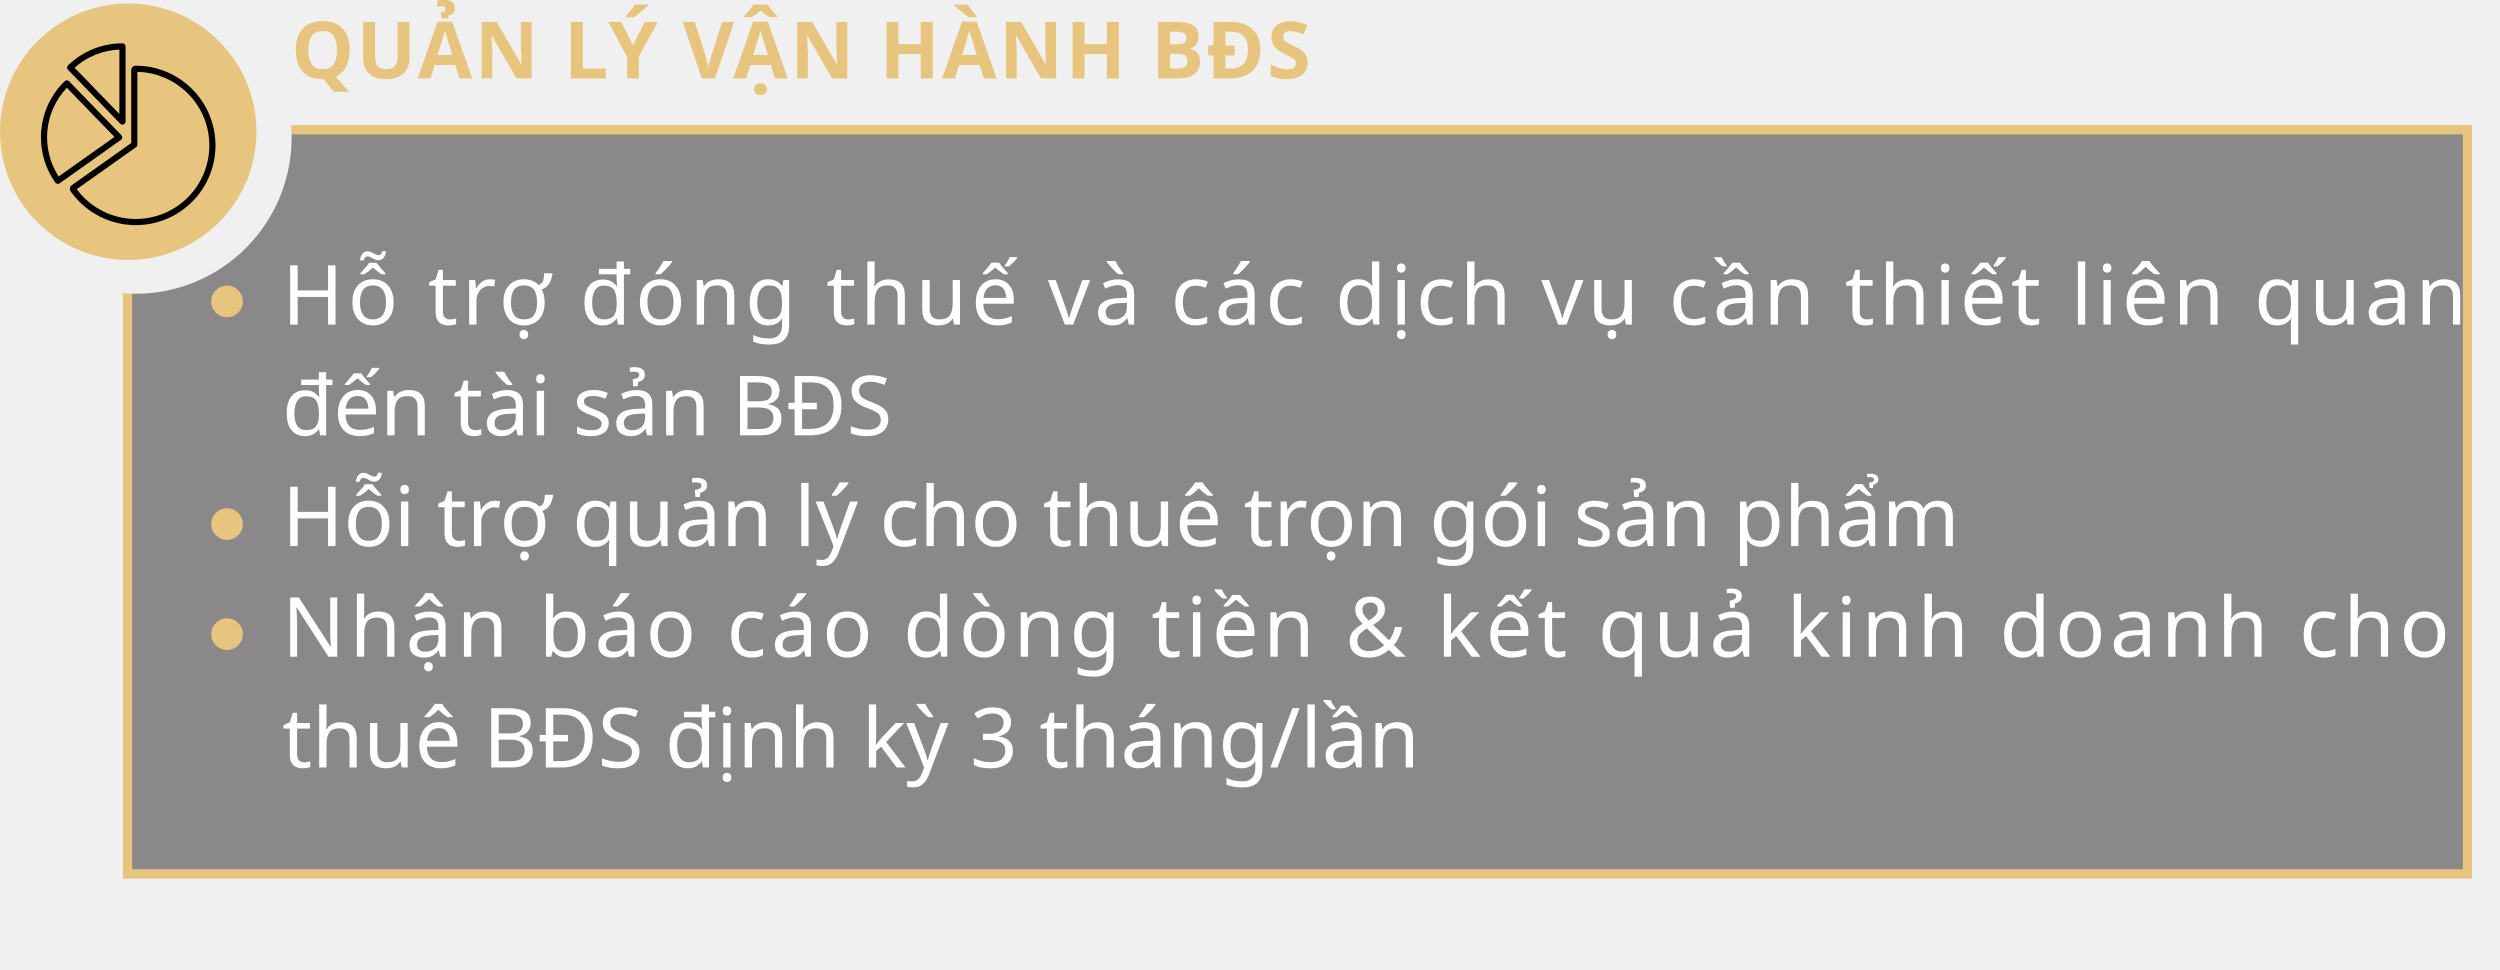
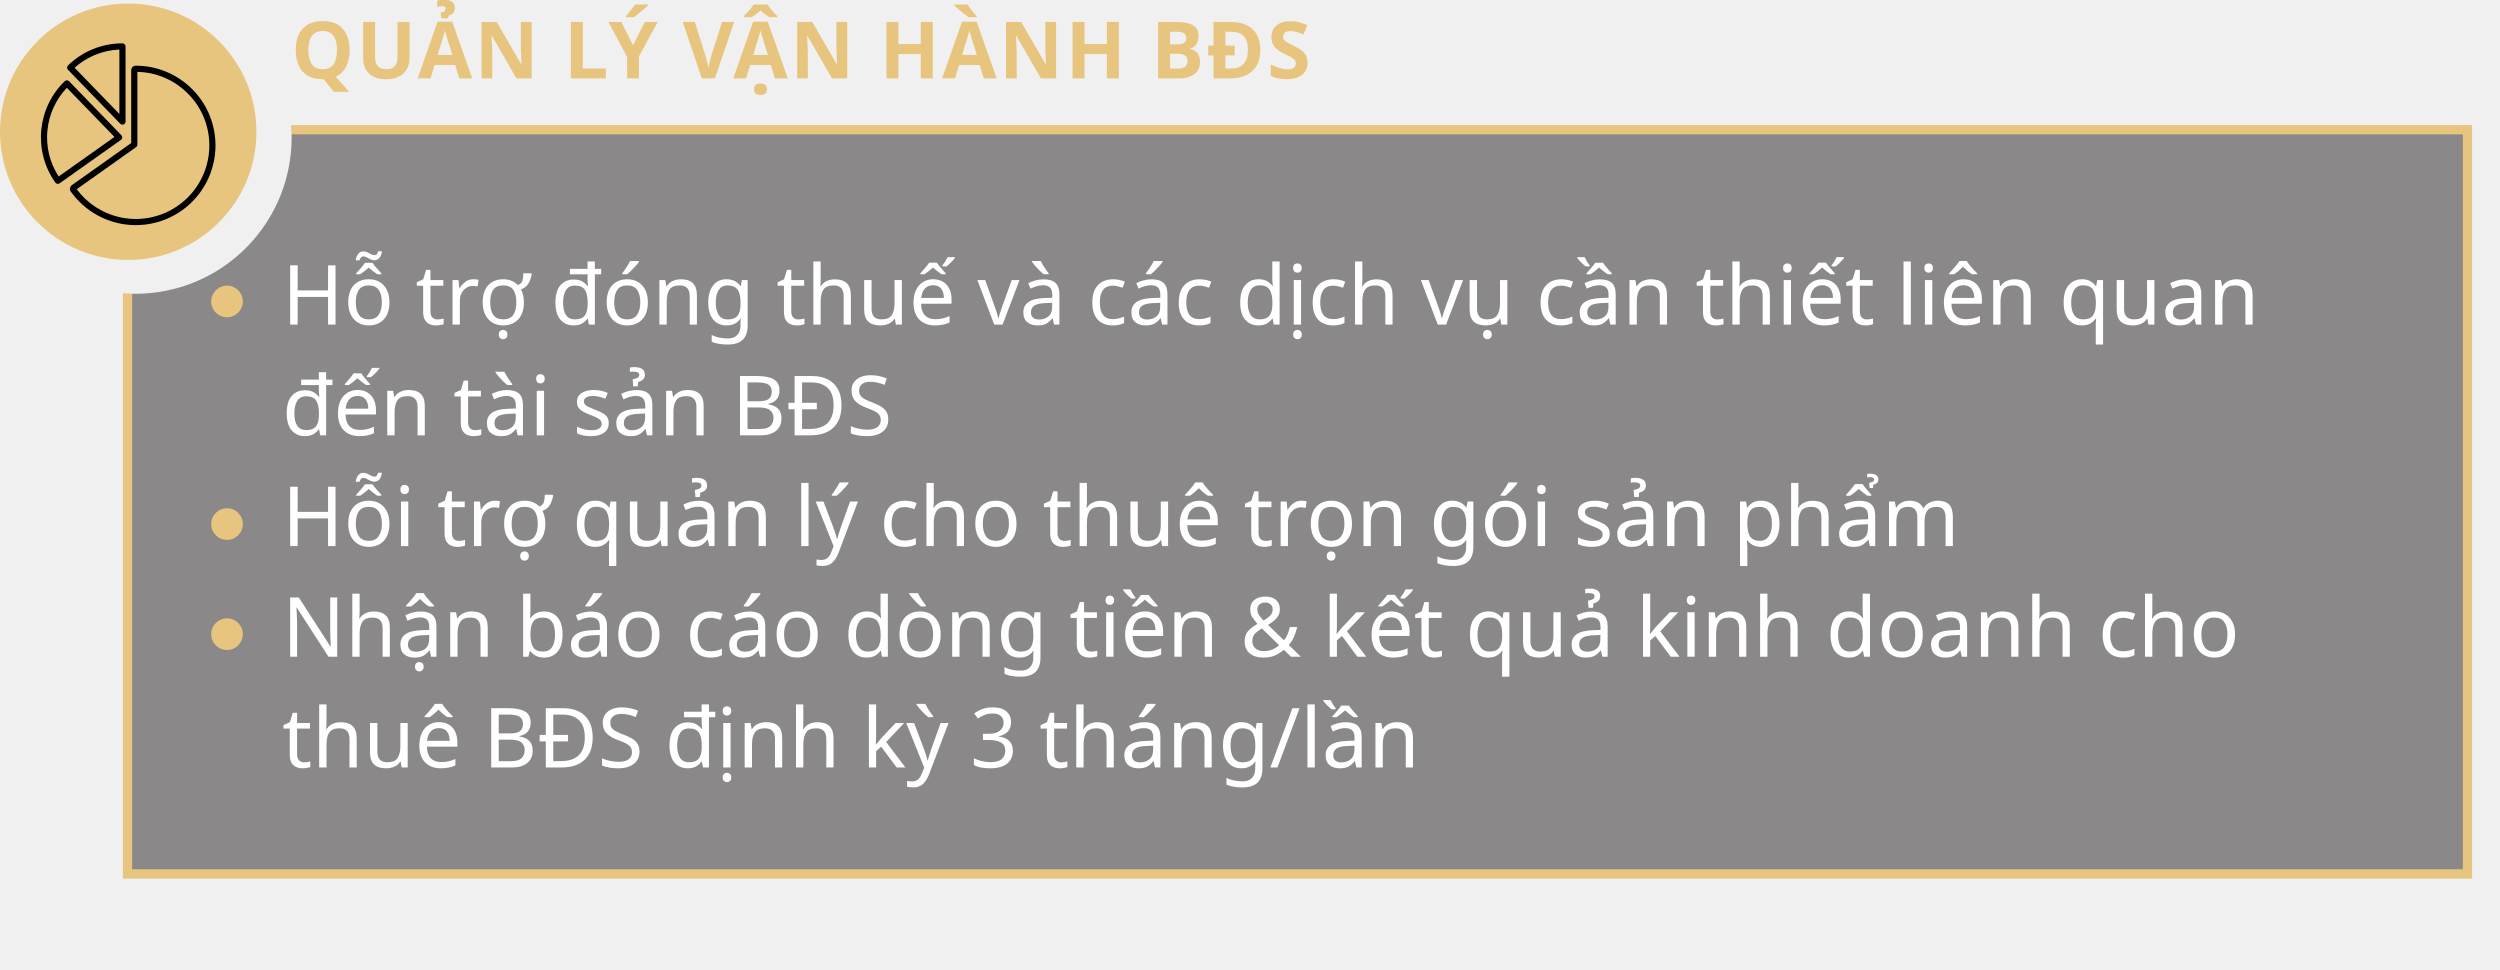
<svg xmlns="http://www.w3.org/2000/svg" width="1083.805" height="420.463" viewBox="0 0 1083.805 420.463">
  <style>
        @font-face {
        font-family: 'Mulish-SemiBold';
        src: url("/fonts/Mulish-SemiBold.ttf");
        }
- 
-         text {
-         font-family: 'Mulish-SemiBold', sans-serif;
+         @font-face {
+         font-family: 'Mulish-ExtraBold';
+         src: url("/fonts/Mulish-ExtraBold.ttf");
+         }
+         .text2 {
+         font-family: Mulish-SemiBold, Mulish;
        }
    </style>
  <defs>
    <clipPath id="clip-path">
      <path id="Path_26" data-name="Path 26" d="M172.849,1493.825a67.721,67.721,0,0,1-77.673,86.464q.48,147.18.961,294.359l1035.574-1.532q.766-189.646,1.532-379.291Z" fill="none" />
    </clipPath>
  </defs>
  <g id="Group_38" data-name="Group 38" transform="translate(-49.438 -1454.185)">
    <g id="Group_37" data-name="Group 37">
      <g id="Group_33" data-name="Group 33">
        <path id="Path_22" data-name="Path 22" d="M160.607,1511.3a55.584,55.584,0,1,1-55.584-55.584,55.583,55.583,0,0,1,55.584,55.584" fill="#e7c57e" />
        <path id="Path_23" data-name="Path 23" d="M103.034,1508.129a1.333,1.333,0,0,0,.833-1.235V1474.31a1.336,1.336,0,0,0-1.333-1.333,33.763,33.763,0,0,0-23.6,9.56,1.363,1.363,0,0,0-.406.937,1.346,1.346,0,0,0,.379.951l22.662,23.4a1.343,1.343,0,0,0,.961.406,1.305,1.305,0,0,0,.5-.1m-1.836-4.53-19.425-20.054a31.073,31.073,0,0,1,19.425-7.872Z" />
        <path id="Path_24" data-name="Path 24" d="M102.426,1513.861a1.331,1.331,0,0,0-.369-1.052l-22.665-23.4a1.336,1.336,0,0,0-.937-.406,1.367,1.367,0,0,0-.951.375,33.879,33.879,0,0,0-4.073,43.961,1.339,1.339,0,0,0,1.861.318l26.576-18.836a1.319,1.319,0,0,0,.558-.964M74.859,1530.7a31.22,31.22,0,0,1,3.562-38.451l20.636,21.3Z" />
        <path id="Path_25" data-name="Path 25" d="M142.555,1512.681c-.075-.555-.159-1.1-.257-1.648a34.137,34.137,0,0,0-.819-3.464c-.139-.49-.294-.971-.457-1.451-.355-1.035-.761-2.07-1.214-3.068-.2-.437-.4-.866-.616-1.3-.463-.927-.981-1.85-1.539-2.747-.244-.392-.49-.778-.748-1.157-.636-.93-1.322-1.843-2.046-2.709-.288-.345-.582-.687-.883-1.022-.667-.738-1.38-1.465-2.128-2.158-.328-.305-.663-.606-1-.9-.768-.663-1.577-1.3-2.392-1.888-.372-.27-.748-.531-1.127-.778-.889-.595-1.793-1.136-2.679-1.61-.413-.223-.832-.44-1.258-.646a33.029,33.029,0,0,0-3.346-1.417c-.47-.17-.944-.335-1.421-.484-1.106-.345-2.256-.643-3.41-.88-.534-.108-1.072-.2-1.613-.291a34.945,34.945,0,0,0-3.914-.368c-.46-.017-.921-.034-1.387-.034a1.979,1.979,0,0,0-1.979,1.979v31.559L80.58,1534.45a2.009,2.009,0,0,0-.812,1.292,1.973,1.973,0,0,0,.342,1.472l.128.172c.559.778,1.178,1.56,1.9,2.392.295.342.589.677.893,1,.667.717,1.394,1.431,2.165,2.121.335.3.677.6,1.022.883.954.792,1.837,1.462,2.713,2.054.318.216.643.416.971.619l.193.118c.9.558,1.816,1.076,2.747,1.546.426.21.852.42,1.282.612.944.427,1.952.823,3.082,1.208.477.163.957.318,1.441.457a33.7,33.7,0,0,0,3.461.832c.544.1,1.1.179,1.644.254a34.606,34.606,0,0,0,4.421.308l.129,0c.625,0,1.245-.02,1.857-.051a34.351,34.351,0,0,0,4.9-.619c.815-.162,1.637-.358,2.51-.6a34.157,34.157,0,0,0,7.188-2.906,34.58,34.58,0,0,0,16.837-21.119c.244-.887.443-1.7.6-2.51a35.506,35.506,0,0,0,.619-4.906c.027-.612.048-1.231.048-1.85v-.1a35.6,35.6,0,0,0-.308-4.452m-2.4,6.262a32.249,32.249,0,0,1-.572,4.523c-.146.737-.328,1.5-.555,2.317a31.865,31.865,0,0,1-22.171,22.168c-.809.227-1.567.409-2.314.558a32.055,32.055,0,0,1-4.523.569c-.569.03-1.134.054-1.709.047l-.094,0a31.663,31.663,0,0,1-4.107-.285c-.511-.067-1.018-.142-1.523-.23a32.1,32.1,0,0,1-3.19-.771c-.446-.129-.889-.274-1.329-.423-1.049-.355-1.976-.72-2.845-1.113-.4-.179-.8-.375-1.184-.565-.853-.433-1.7-.91-2.534-1.427l-.2-.122c-.3-.183-.593-.365-.88-.558-.795-.542-1.617-1.161-2.5-1.9-.318-.264-.636-.538-.943-.815-.714-.639-1.384-1.3-2-1.959-.281-.3-.555-.615-.822-.927-.541-.625-1.025-1.221-1.462-1.809l25.731-18.238a1.335,1.335,0,0,0,.561-1.089v-31.549c.2,0,.4.014.6.02a32,32,0,0,1,3.609.342q.751.117,1.492.267a31.784,31.784,0,0,1,3.143.812c.443.139.876.288,1.309.447a31.356,31.356,0,0,1,3.085,1.305c.393.19.782.39,1.167.6.812.436,1.644.937,2.47,1.488.352.227.693.467,1.035.714.758.545,1.5,1.133,2.212,1.746.312.27.623.548.927.829.69.642,1.35,1.312,1.962,1.992.281.308.552.623.819.944.667.8,1.3,1.641,1.891,2.507.237.348.464.707.687,1.062.511.825.988,1.678,1.417,2.534.2.392.386.788.569,1.194.419.923.795,1.874,1.119,2.831.149.44.291.883.423,1.34a31.917,31.917,0,0,1,.755,3.193c.091.5.172,1.012.24,1.519a32.638,32.638,0,0,1,.281,4.111l0,.091c0,.575-.02,1.147-.047,1.712" />
      </g>
      <g id="Group_35" data-name="Group 35">
        <g id="Group_34" data-name="Group 34" clip-path="url(#clip-path)">
          <rect id="Rectangle_12" data-name="Rectangle 12" width="1014.401" height="322.6" transform="translate(104.734 1510.422)" fill="none" stroke="#e7c57e" stroke-miterlimit="10" stroke-width="4" />
          <rect id="Rectangle_13" data-name="Rectangle 13" width="1014.401" height="322.6" transform="translate(104.734 1510.422)" fill="#231f20" stroke="#e7c57e" stroke-miterlimit="10" stroke-width="4" opacity="0.5" />
        </g>
      </g>
      <text id="QUẢN_LÝ_VẬN_HÀNH_BĐS" data-name="QUẢN LÝ VẬN HÀNH BĐS" transform="translate(175.68 1454.185)" fill="#e7c57e" font-size="34.302" font-family="Mulish-ExtraBold, Mulish" font-weight="800" letter-spacing="0.028em">
        <tspan x="0" y="34">QUẢN LÝ VẬN HÀNH BĐS</tspan>
      </text>
      <g id="Group_36" data-name="Group 36">
-         <text id="Hỗ_trợ_đóng_thuế_và_các_dịch_vụ_cần_thiết_liên_quan_đến_tài_sản_BĐS_Hỗi_trợ_quản_lý_cho_thuê_trọn_gói_sản_phẩm_Nhận_báo_cáo_dòng_tiền_kết_quả_kinh_doanh_cho_thuê_BĐS_định_kỳ_3_tháng_lần_" data-name="Hỗ trợ đóng thuế và các dịch vụ cần thiết liên quan đến tài sản BĐS Hỗi trợ quản lý cho thuê trọn gói sản phẩm Nhận báo cáo dòng tiền &amp; kết quả kinh doanh cho thuê BĐS định kỳ 3 tháng/lần " transform="translate(171.75 1557.905)" fill="#fff" font-size="36">
-           <tspan x="0" y="37" letter-spacing="0.05em">Hỗ trợ đóng thuế và các dịch vụ cần thiết liên quan</tspan>
+         <text class="text2" id="Hỗ_trợ_đóng_thuế_và_các_dịch_vụ_cần_thiết_liên_quan_đến_tài_sản_BĐS_Hỗi_trợ_quản_lý_cho_thuê_trọn_gói_sản_phẩm_Nhận_báo_cáo_dòng_tiền_kết_quả_kinh_doanh_cho_thuê_BĐS_định_kỳ_3_tháng_lần_" data-name="Hỗ trợ đóng thuế và các dịch vụ cần thiết liên quan đến tài sản BĐS Hỗi trợ quản lý cho thuê trọn gói sản phẩm Nhận báo cáo dòng tiền &amp; kết quả kinh doanh cho thuê BĐS định kỳ 3 tháng/lần " transform="translate(171.75 1557.905)" fill="#fff" font-size="36">
+           <tspan x="0" y="37" word-spacing="0.16em">Hỗ trợ đóng thuế và các dịch vụ cần thiết liên quan</tspan>
          <tspan x="0" y="85">đến tài sản BĐS</tspan>
          <tspan x="0" y="133">Hỗi trợ quản lý cho thuê trọn gói sản phẩm</tspan>
-           <tspan x="0" y="181" letter-spacing="0.055em">Nhận báo cáo dòng tiền &amp; kết quả kinh doanh cho</tspan>
+           <tspan x="0" y="181" word-spacing="0.2em">Nhận báo cáo dòng tiền &amp; kết quả kinh doanh cho</tspan>
          <tspan x="0" y="229">thuê BĐS định kỳ 3 tháng/lần</tspan>
        </text>
        <circle id="Ellipse_5" data-name="Ellipse 5" cx="6.86" cy="6.86" r="6.86" transform="translate(140.996 1578.014)" fill="#e7c57e" />
      </g>
    </g>
    <circle id="Ellipse_6" data-name="Ellipse 6" cx="6.86" cy="6.86" r="6.86" transform="translate(140.996 1674.525)" fill="#e7c57e" />
    <circle id="Ellipse_7" data-name="Ellipse 7" cx="6.86" cy="6.86" r="6.86" transform="translate(140.996 1722.254)" fill="#e7c57e" />
  </g>
</svg>
